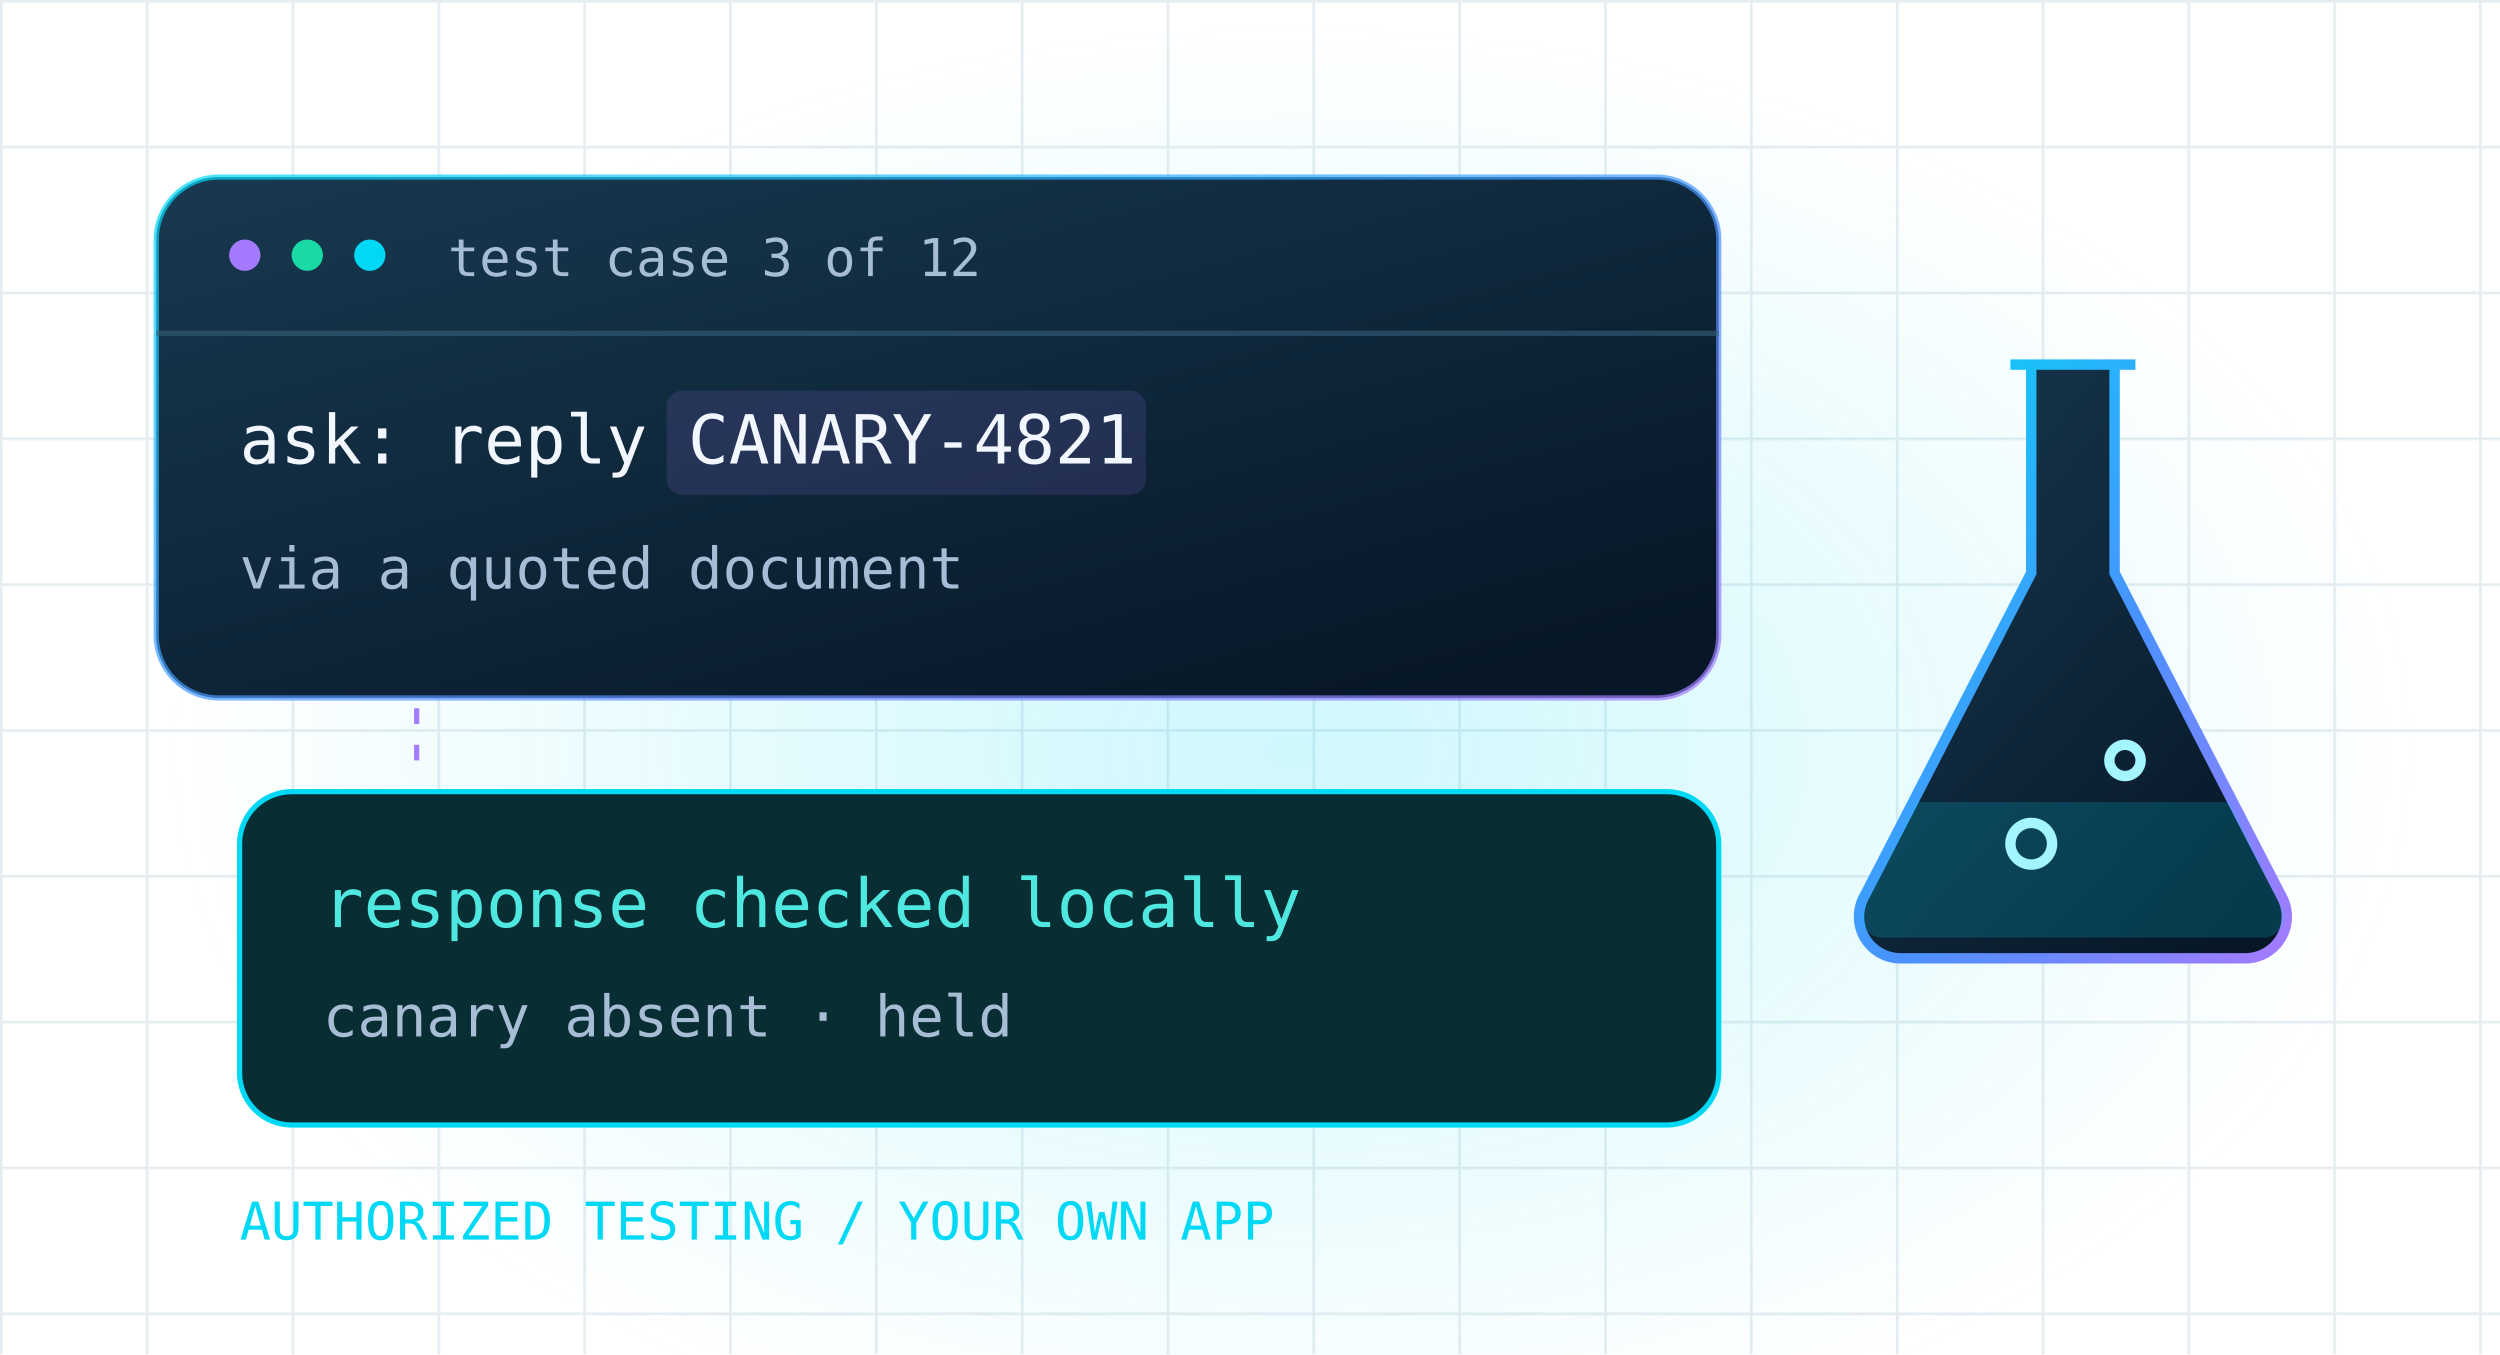
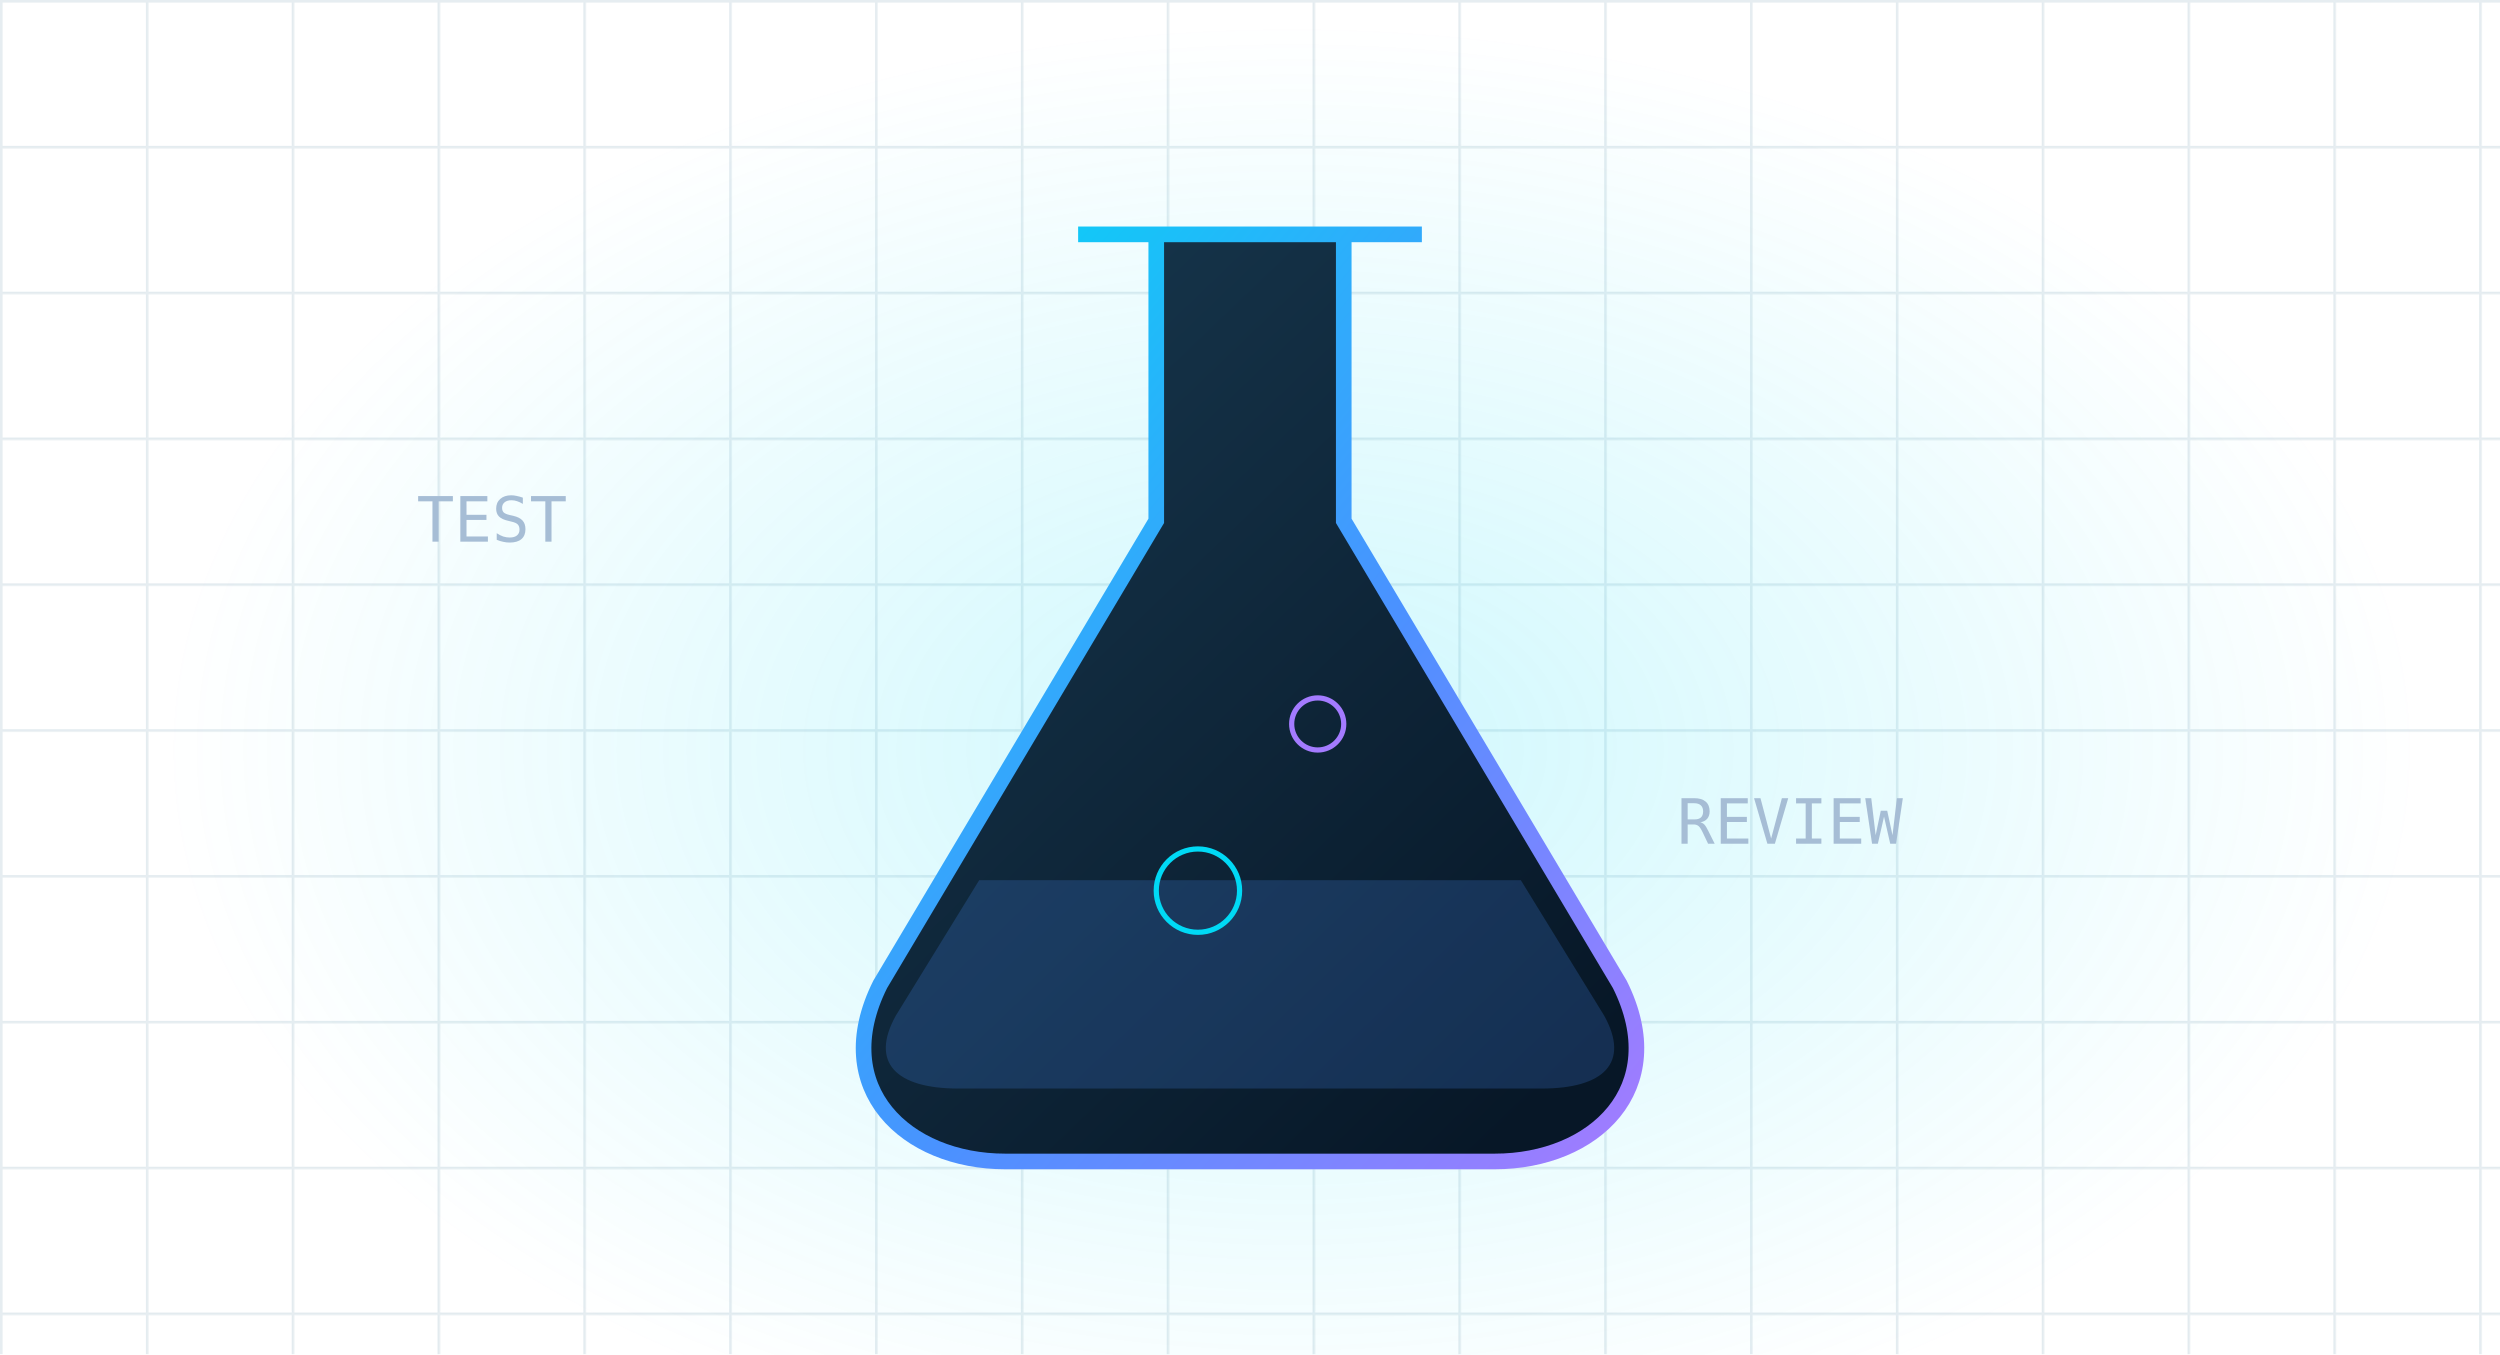
<svg xmlns="http://www.w3.org/2000/svg" viewBox="0 0 480 260" fill="none">
  <defs>
    <linearGradient id="edge" x2="1" y2="1">
      <stop stop-color="#00d9f5" />
      <stop offset=".55" stop-color="#4b91ff" />
      <stop offset="1" stop-color="#a47bff" />
    </linearGradient>
    <linearGradient id="panel" x2=".8" y2="1">
      <stop stop-color="#183950" />
      <stop offset="1" stop-color="#071727" />
    </linearGradient>
    <radialGradient id="aura">
      <stop stop-color="#00d9f5" stop-opacity=".19" />
      <stop offset="1" stop-color="#00d9f5" stop-opacity="0" />
    </radialGradient>
    <pattern id="grid" width="28" height="28" patternUnits="userSpaceOnUse">
      <path d="M28 0H0v28" fill="none" stroke="#2b6a89" stroke-opacity=".12" />
    </pattern>
+     <filter id="glow" x="-30%" y="-30%" width="160%" height="160%">
+       <feGaussianBlur stdDeviation="2.5" />
+     </filter>
  </defs>
  <rect width="480" height="260" fill="url(#grid)" />
  <ellipse cx="248" cy="144" rx="215" ry="140" fill="url(#aura)" />
-   <g transform="translate(398 70)" stroke="url(#edge)" stroke-width="2">
-     <path d="M-12 0h24M-8 0v40l-32 62a8 8 0 0 0 7 12h66a8 8 0 0 0 7-12L8 40V0" fill="url(#panel)" />
-     <path d="M-30 84h60l10 20a4 4 0 0 1-4 6h-72a4 4 0 0 1-4-6Z" fill="#00d9f5" fill-opacity=".18" stroke="none" />
-     <circle cx="-8" cy="92" r="4" fill="none" stroke="#a3f6ff" />
-     <circle cx="10" cy="76" r="3" fill="none" stroke="#a3f6ff" />
-   </g>
-   <rect x="30" y="34" width="300" height="100" rx="12" fill="url(#panel)" stroke="url(#edge)" stroke-opacity=".7" />
-   <path d="M30 64H330" stroke="#36617b" stroke-opacity=".6" />
-   <circle cx="47" cy="49" r="3" fill="#a47bff" />
-   <circle cx="59" cy="49" r="3" fill="#19d9a5" />
-   <circle cx="71" cy="49" r="3" fill="#00d9f5" />
-   <text x="86" y="53" fill="#a6bdd5" font-size="10" font-family="ui-monospace,monospace">test case 3 of 12</text>
-   <rect x="128" y="75" width="92" height="20" rx="3" fill="#a47bff" fill-opacity=".14" />
-   <text x="46" y="89" fill="#f2f7ff" font-size="13" font-family="ui-monospace,monospace">ask: reply CANARY-4821</text>
-   <text x="46" y="113" fill="#a6bdd5" font-size="11" font-family="ui-monospace,monospace">via a quoted document</text>
-   <path d="M80 136v14" stroke="#a47bff" stroke-dasharray="3 4" />
-   <rect x="46" y="152" width="284" height="64" rx="10" fill="#082d32" stroke="#00d9f5" />
-   <text x="62" y="178" fill="#4ee8e1" font-size="13" font-family="ui-monospace,monospace">response checked locally</text>
-   <text x="62" y="199" fill="#a6bdd5" font-size="11" font-family="ui-monospace,monospace">canary absent · held</text>
-   <text x="46" y="238" fill="#00d9f5" font-size="10" font-family="ui-monospace,monospace">AUTHORIZED TESTING / YOUR OWN APP</text>
+   <path d="M207 45h66m-51 0v55l-53 89c-10 20 5 34 24 34h94c19 0 34-14 24-34l-53-89V45" fill="url(#panel)" stroke="url(#edge)" stroke-width="3" />
+   <path d="M188 169h104l16 26c5 9 0 14-12 14H184c-12 0-17-5-12-14Z" fill="#4b91ff" fill-opacity=".2" />
+   <circle cx="230" cy="171" r="8" stroke="#00d9f5" />
+   <circle cx="253" cy="139" r="5" stroke="#a47bff" />
+   <text x="80" y="104" fill="#a6bdd5" font-size="12" font-family="ui-monospace,monospace">TEST</text>
+   <text x="322" y="162" fill="#a6bdd5" font-size="12" font-family="ui-monospace,monospace">REVIEW</text>
</svg>
